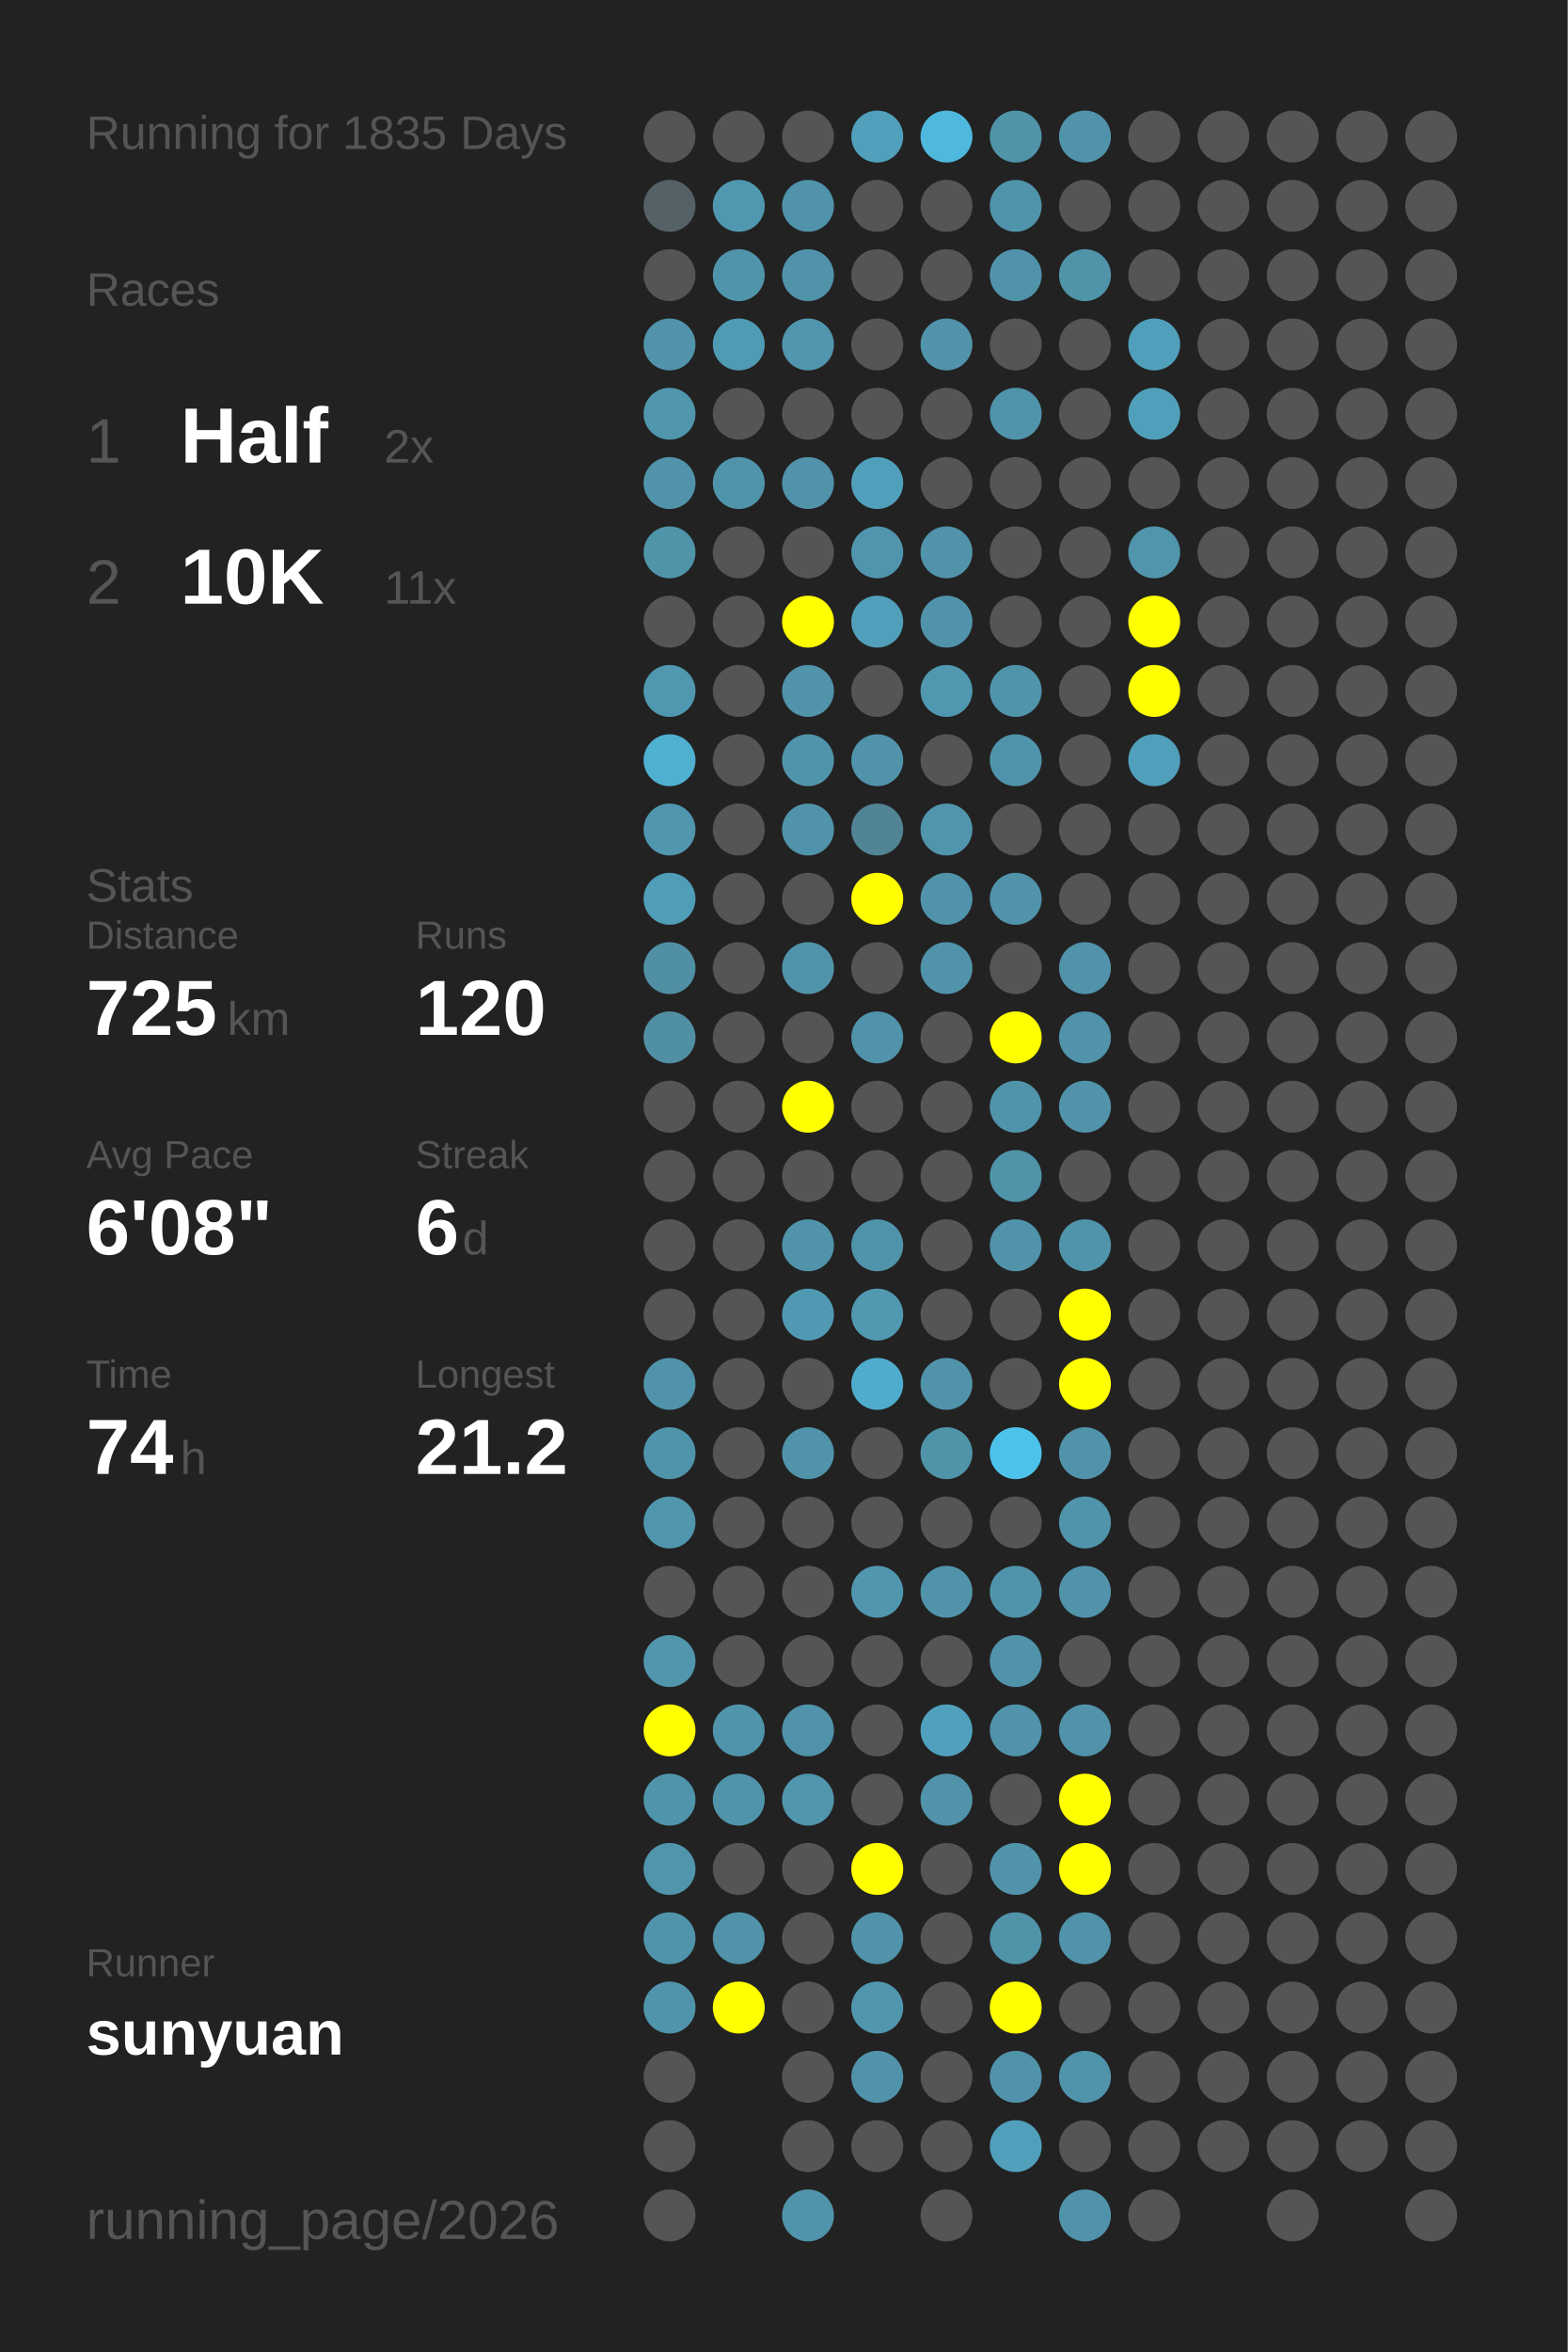
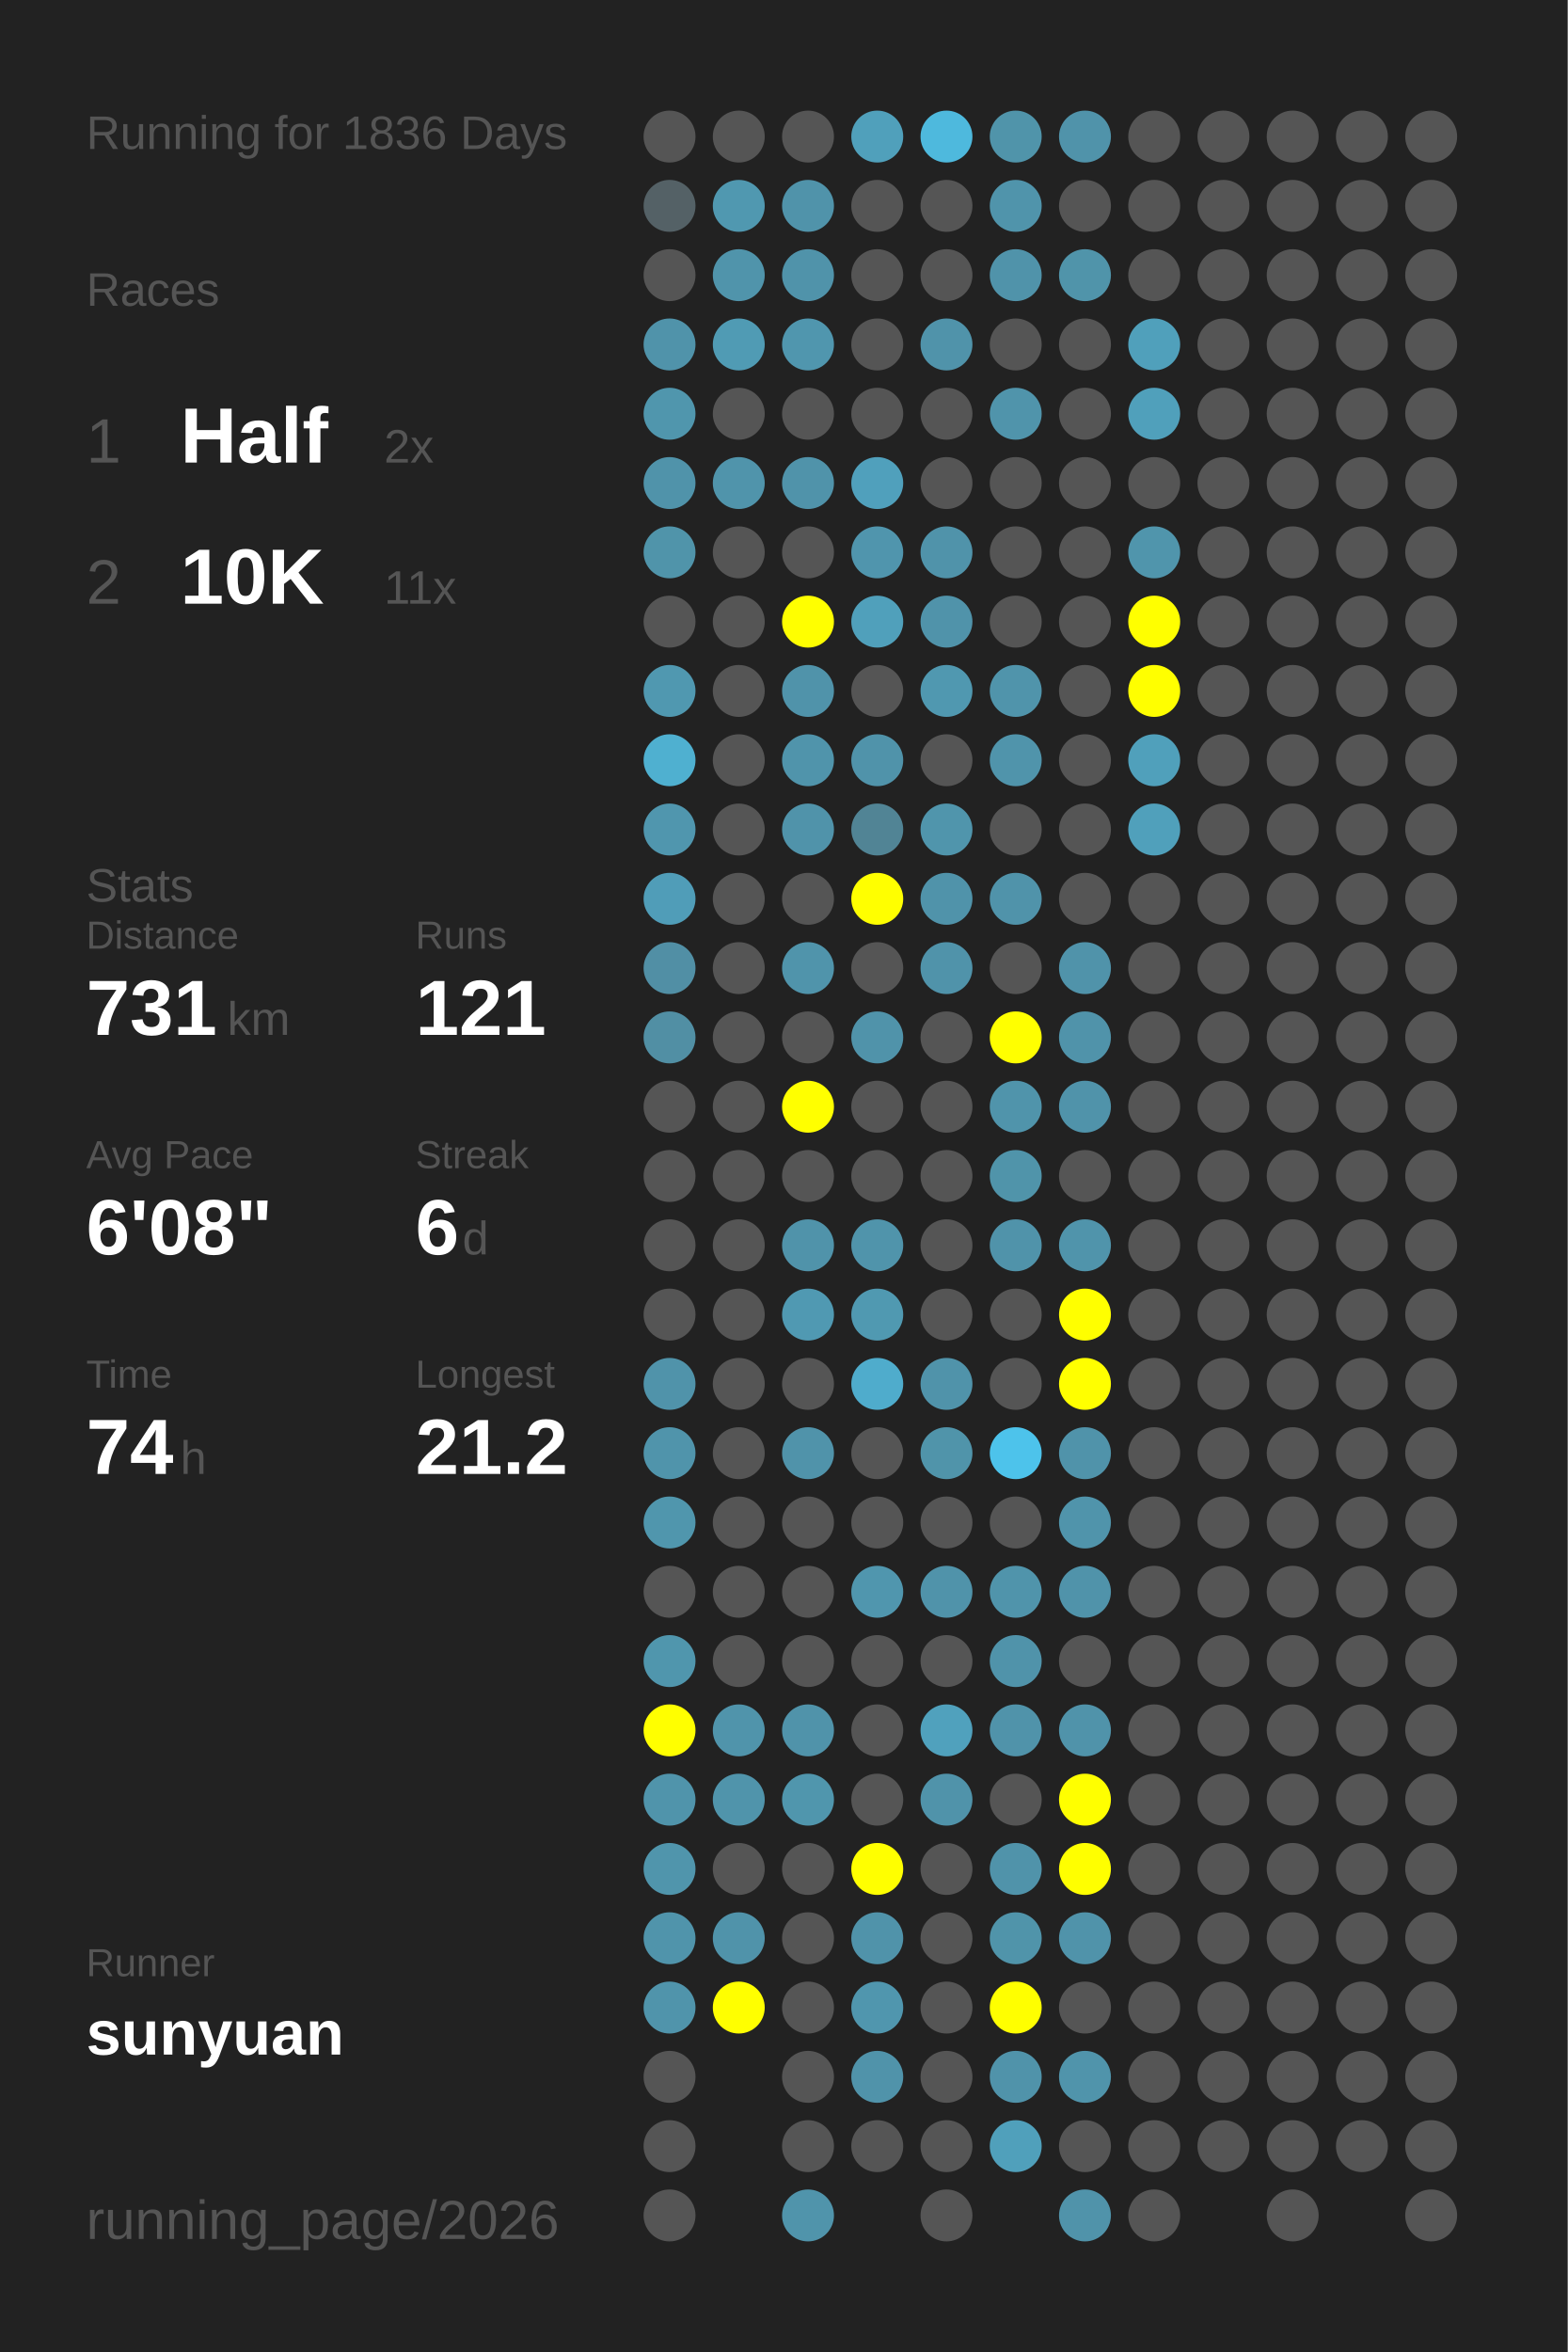
<svg xmlns="http://www.w3.org/2000/svg" baseProfile="full" height="300mm" version="1.1" viewBox="0,0,200,300" width="200mm">
  <defs />
  <rect fill="#222222" height="300" width="200" x="0" y="0" />
-   <text fill="#555555" style="font-size:6px; font-family:Arial;" x="11" y="19">Running for 1835 Days</text>
+   <text fill="#555555" style="font-size:6px; font-family:Arial;" x="11" y="19">Running for 1836 Days</text>
  <text fill="#555555" style="font-size:6px; font-family:Arial;" x="11" y="39">Races</text>
  <text fill="#555555" style="font-size:8px; font-family:Arial;" x="11" y="59">1</text>
  <text fill="#FFFFFF" style="font-size:10px; font-family:Arial; font-weight:bold;" x="23" y="59">Half</text>
  <text fill="#555555" style="font-size:6px; font-family:Arial;" x="49" y="59">2x</text>
  <text fill="#555555" style="font-size:8px; font-family:Arial;" x="11" y="77">2</text>
  <text fill="#FFFFFF" style="font-size:10px; font-family:Arial; font-weight:bold;" x="23" y="77">10K</text>
  <text fill="#555555" style="font-size:6px; font-family:Arial;" x="49" y="77">11x</text>
  <text fill="#555555" style="font-size:6px; font-family:Arial;" x="11" y="115">Stats</text>
  <text fill="#555555" style="font-size:5px; font-family:Arial;" x="11" y="121">Distance</text>
-   <text fill="#FFFFFF" style="font-size:10px; font-family:Arial; font-weight:bold;" x="11" y="132">725</text>
+   <text fill="#FFFFFF" style="font-size:10px; font-family:Arial; font-weight:bold;" x="11" y="132">731</text>
  <text fill="#555555" style="font-size:6px; font-family:Arial;" x="29" y="132">km</text>
  <text fill="#555555" style="font-size:5px; font-family:Arial;" x="53" y="121">Runs</text>
-   <text fill="#FFFFFF" style="font-size:10px; font-family:Arial; font-weight:bold;" x="53" y="132">120</text>
+   <text fill="#FFFFFF" style="font-size:10px; font-family:Arial; font-weight:bold;" x="53" y="132">121</text>
  <text fill="#555555" style="font-size:5px; font-family:Arial;" x="11" y="149">Avg Pace</text>
  <text fill="#FFFFFF" style="font-size:10px; font-family:Arial; font-weight:bold;" x="11" y="160">6'08"</text>
  <text fill="#555555" style="font-size:5px; font-family:Arial;" x="53" y="149">Streak</text>
  <text fill="#FFFFFF" style="font-size:10px; font-family:Arial; font-weight:bold;" x="53" y="160">6</text>
  <text fill="#555555" style="font-size:6px; font-family:Arial;" x="59" y="160">d</text>
  <text fill="#555555" style="font-size:5px; font-family:Arial;" x="11" y="177">Time</text>
  <text fill="#FFFFFF" style="font-size:10px; font-family:Arial; font-weight:bold;" x="11" y="188">74</text>
  <text fill="#555555" style="font-size:6px; font-family:Arial;" x="23" y="188">h</text>
  <text fill="#555555" style="font-size:5px; font-family:Arial;" x="53" y="177">Longest</text>
  <text fill="#FFFFFF" style="font-size:10px; font-family:Arial; font-weight:bold;" x="53" y="188">21.2</text>
  <text fill="#555555" style="font-size:5px; font-family:Arial;" x="11" y="252.065">Runner</text>
  <text fill="#FFFFFF" style="font-size:8px; font-family:Arial; font-weight:bold;" x="11" y="262.065">sunyuan</text>
  <text fill="#555555" style="font-size:7px; font-family:Arial;" x="11" y="285.581">running_page/2026</text>
  <circle cx="85.417" cy="17.419" fill="#555555" r="3.312" />
  <circle cx="85.417" cy="26.258" fill="#546166" r="3.312" />
  <circle cx="85.417" cy="35.097" fill="#555555" r="3.312" />
  <circle cx="85.417" cy="43.935" fill="#5093aa" r="3.312" />
  <circle cx="85.417" cy="52.774" fill="#5096ad" r="3.312" />
  <circle cx="85.417" cy="61.613" fill="#5093aa" r="3.312" />
  <circle cx="85.417" cy="70.452" fill="#5094aa" r="3.312" />
  <circle cx="85.417" cy="79.29" fill="#555555" r="3.312" />
  <circle cx="85.417" cy="88.129" fill="#5098b0" r="3.312" />
  <circle cx="85.417" cy="96.968" fill="#4fb0d0" r="3.312" />
  <circle cx="85.417" cy="105.806" fill="#5096ae" r="3.312" />
  <circle cx="85.417" cy="114.645" fill="#509db8" r="3.312" />
  <circle cx="85.417" cy="123.484" fill="#518fa5" r="3.312" />
  <circle cx="85.417" cy="132.323" fill="#518fa4" r="3.312" />
  <circle cx="85.417" cy="141.161" fill="#555555" r="3.312" />
  <circle cx="85.417" cy="150" fill="#555555" r="3.312" />
  <circle cx="85.417" cy="158.839" fill="#555555" r="3.312" />
  <circle cx="85.417" cy="167.677" fill="#555555" r="3.312" />
  <circle cx="85.417" cy="176.516" fill="#5093aa" r="3.312" />
  <circle cx="85.417" cy="185.355" fill="#5094ab" r="3.312" />
  <circle cx="85.417" cy="194.194" fill="#5096ad" r="3.312" />
  <circle cx="85.417" cy="203.032" fill="#555555" r="3.312" />
  <circle cx="85.417" cy="211.871" fill="#5096ad" r="3.312" />
  <circle cx="85.417" cy="220.71" fill="#FFFF00" r="3.312" />
  <circle cx="85.417" cy="229.548" fill="#5094ab" r="3.312" />
  <circle cx="85.417" cy="238.387" fill="#5095ac" r="3.312" />
  <circle cx="85.417" cy="247.226" fill="#5094ab" r="3.312" />
  <circle cx="85.417" cy="256.065" fill="#5094ab" r="3.312" />
  <circle cx="85.417" cy="264.903" fill="#555555" r="3.312" />
  <circle cx="85.417" cy="273.742" fill="#555555" r="3.312" />
  <circle cx="85.417" cy="282.581" fill="#555555" r="3.312" />
  <circle cx="94.25" cy="17.419" fill="#555555" r="3.312" />
  <circle cx="94.25" cy="26.258" fill="#5098b0" r="3.312" />
  <circle cx="94.25" cy="35.097" fill="#5094ab" r="3.312" />
  <circle cx="94.25" cy="43.935" fill="#509bb4" r="3.312" />
  <circle cx="94.25" cy="52.774" fill="#555555" r="3.312" />
  <circle cx="94.25" cy="61.613" fill="#5094ab" r="3.312" />
  <circle cx="94.25" cy="70.452" fill="#555555" r="3.312" />
  <circle cx="94.25" cy="79.29" fill="#555555" r="3.312" />
  <circle cx="94.25" cy="88.129" fill="#555555" r="3.312" />
  <circle cx="94.25" cy="96.968" fill="#555555" r="3.312" />
  <circle cx="94.25" cy="105.806" fill="#555555" r="3.312" />
  <circle cx="94.25" cy="114.645" fill="#555555" r="3.312" />
  <circle cx="94.25" cy="123.484" fill="#555555" r="3.312" />
  <circle cx="94.25" cy="132.323" fill="#555555" r="3.312" />
  <circle cx="94.25" cy="141.161" fill="#555555" r="3.312" />
  <circle cx="94.25" cy="150" fill="#555555" r="3.312" />
  <circle cx="94.25" cy="158.839" fill="#555555" r="3.312" />
  <circle cx="94.25" cy="167.677" fill="#555555" r="3.312" />
  <circle cx="94.25" cy="176.516" fill="#555555" r="3.312" />
  <circle cx="94.25" cy="185.355" fill="#555555" r="3.312" />
  <circle cx="94.25" cy="194.194" fill="#555555" r="3.312" />
  <circle cx="94.25" cy="203.032" fill="#555555" r="3.312" />
  <circle cx="94.25" cy="211.871" fill="#555555" r="3.312" />
  <circle cx="94.25" cy="220.71" fill="#5094ab" r="3.312" />
  <circle cx="94.25" cy="229.548" fill="#5094ab" r="3.312" />
  <circle cx="94.25" cy="238.387" fill="#555555" r="3.312" />
  <circle cx="94.25" cy="247.226" fill="#5093aa" r="3.312" />
  <circle cx="94.25" cy="256.065" fill="#FFFF00" r="3.312" />
  <circle cx="103.083" cy="17.419" fill="#555555" r="3.312" />
  <circle cx="103.083" cy="26.258" fill="#5093aa" r="3.312" />
  <circle cx="103.083" cy="35.097" fill="#5093aa" r="3.312" />
  <circle cx="103.083" cy="43.935" fill="#5096ae" r="3.312" />
  <circle cx="103.083" cy="52.774" fill="#555555" r="3.312" />
  <circle cx="103.083" cy="61.613" fill="#5093aa" r="3.312" />
  <circle cx="103.083" cy="70.452" fill="#555555" r="3.312" />
  <circle cx="103.083" cy="79.29" fill="#FFFF00" r="3.312" />
  <circle cx="103.083" cy="88.129" fill="#5093aa" r="3.312" />
  <circle cx="103.083" cy="96.968" fill="#5094ab" r="3.312" />
  <circle cx="103.083" cy="105.806" fill="#5093aa" r="3.312" />
  <circle cx="103.083" cy="114.645" fill="#555555" r="3.312" />
  <circle cx="103.083" cy="123.484" fill="#5094ab" r="3.312" />
  <circle cx="103.083" cy="132.323" fill="#555555" r="3.312" />
  <circle cx="103.083" cy="141.161" fill="#FFFF00" r="3.312" />
  <circle cx="103.083" cy="150" fill="#555555" r="3.312" />
  <circle cx="103.083" cy="158.839" fill="#5093aa" r="3.312" />
  <circle cx="103.083" cy="167.677" fill="#5099b2" r="3.312" />
  <circle cx="103.083" cy="176.516" fill="#555555" r="3.312" />
  <circle cx="103.083" cy="185.355" fill="#5093aa" r="3.312" />
  <circle cx="103.083" cy="194.194" fill="#555555" r="3.312" />
  <circle cx="103.083" cy="203.032" fill="#555555" r="3.312" />
  <circle cx="103.083" cy="211.871" fill="#555555" r="3.312" />
  <circle cx="103.083" cy="220.71" fill="#5093aa" r="3.312" />
  <circle cx="103.083" cy="229.548" fill="#5096ad" r="3.312" />
  <circle cx="103.083" cy="238.387" fill="#555555" r="3.312" />
  <circle cx="103.083" cy="247.226" fill="#555555" r="3.312" />
  <circle cx="103.083" cy="256.065" fill="#555555" r="3.312" />
  <circle cx="103.083" cy="264.903" fill="#555555" r="3.312" />
  <circle cx="103.083" cy="273.742" fill="#555555" r="3.312" />
  <circle cx="103.083" cy="282.581" fill="#5094ab" r="3.312" />
  <circle cx="111.917" cy="17.419" fill="#50a0bb" r="3.312" />
  <circle cx="111.917" cy="26.258" fill="#555555" r="3.312" />
  <circle cx="111.917" cy="35.097" fill="#555555" r="3.312" />
  <circle cx="111.917" cy="43.935" fill="#555555" r="3.312" />
  <circle cx="111.917" cy="52.774" fill="#555555" r="3.312" />
  <circle cx="111.917" cy="61.613" fill="#50a0bc" r="3.312" />
  <circle cx="111.917" cy="70.452" fill="#5095ad" r="3.312" />
  <circle cx="111.917" cy="79.29" fill="#50a0bb" r="3.312" />
  <circle cx="111.917" cy="88.129" fill="#555555" r="3.312" />
  <circle cx="111.917" cy="96.968" fill="#5093aa" r="3.312" />
  <circle cx="111.917" cy="105.806" fill="#518495" r="3.312" />
  <circle cx="111.917" cy="114.645" fill="#FFFF00" r="3.312" />
  <circle cx="111.917" cy="123.484" fill="#555555" r="3.312" />
  <circle cx="111.917" cy="132.323" fill="#5093aa" r="3.312" />
  <circle cx="111.917" cy="141.161" fill="#555555" r="3.312" />
  <circle cx="111.917" cy="150" fill="#555555" r="3.312" />
  <circle cx="111.917" cy="158.839" fill="#5094ab" r="3.312" />
  <circle cx="111.917" cy="167.677" fill="#5099b1" r="3.312" />
  <circle cx="111.917" cy="176.516" fill="#4faccc" r="3.312" />
  <circle cx="111.917" cy="185.355" fill="#555555" r="3.312" />
  <circle cx="111.917" cy="194.194" fill="#555555" r="3.312" />
  <circle cx="111.917" cy="203.032" fill="#5096ae" r="3.312" />
  <circle cx="111.917" cy="211.871" fill="#555555" r="3.312" />
  <circle cx="111.917" cy="220.71" fill="#555555" r="3.312" />
  <circle cx="111.917" cy="229.548" fill="#555555" r="3.312" />
  <circle cx="111.917" cy="238.387" fill="#FFFF00" r="3.312" />
  <circle cx="111.917" cy="247.226" fill="#5093aa" r="3.312" />
  <circle cx="111.917" cy="256.065" fill="#5096ae" r="3.312" />
  <circle cx="111.917" cy="264.903" fill="#5093aa" r="3.312" />
  <circle cx="111.917" cy="273.742" fill="#555555" r="3.312" />
  <circle cx="120.75" cy="17.419" fill="#4eb9dd" r="3.312" />
  <circle cx="120.75" cy="26.258" fill="#555555" r="3.312" />
  <circle cx="120.75" cy="35.097" fill="#555555" r="3.312" />
  <circle cx="120.75" cy="43.935" fill="#5093aa" r="3.312" />
  <circle cx="120.75" cy="52.774" fill="#555555" r="3.312" />
  <circle cx="120.75" cy="61.613" fill="#555555" r="3.312" />
  <circle cx="120.75" cy="70.452" fill="#5093aa" r="3.312" />
  <circle cx="120.75" cy="79.29" fill="#5093aa" r="3.312" />
  <circle cx="120.75" cy="88.129" fill="#5098b0" r="3.312" />
  <circle cx="120.75" cy="96.968" fill="#555555" r="3.312" />
  <circle cx="120.75" cy="105.806" fill="#5095ac" r="3.312" />
  <circle cx="120.75" cy="114.645" fill="#5093aa" r="3.312" />
  <circle cx="120.75" cy="123.484" fill="#5093aa" r="3.312" />
  <circle cx="120.75" cy="132.323" fill="#555555" r="3.312" />
  <circle cx="120.75" cy="141.161" fill="#555555" r="3.312" />
  <circle cx="120.75" cy="150" fill="#555555" r="3.312" />
  <circle cx="120.75" cy="158.839" fill="#555555" r="3.312" />
  <circle cx="120.75" cy="167.677" fill="#555555" r="3.312" />
  <circle cx="120.75" cy="176.516" fill="#5093aa" r="3.312" />
  <circle cx="120.75" cy="185.355" fill="#5094aa" r="3.312" />
  <circle cx="120.75" cy="194.194" fill="#555555" r="3.312" />
  <circle cx="120.75" cy="203.032" fill="#5093aa" r="3.312" />
  <circle cx="120.75" cy="211.871" fill="#555555" r="3.312" />
  <circle cx="120.75" cy="220.71" fill="#50a1bd" r="3.312" />
  <circle cx="120.75" cy="229.548" fill="#5093aa" r="3.312" />
  <circle cx="120.75" cy="238.387" fill="#555555" r="3.312" />
  <circle cx="120.75" cy="247.226" fill="#555555" r="3.312" />
  <circle cx="120.75" cy="256.065" fill="#555555" r="3.312" />
  <circle cx="120.75" cy="264.903" fill="#555555" r="3.312" />
  <circle cx="120.75" cy="273.742" fill="#555555" r="3.312" />
  <circle cx="120.75" cy="282.581" fill="#555555" r="3.312" />
  <circle cx="129.583" cy="17.419" fill="#5094aa" r="3.312" />
  <circle cx="129.583" cy="26.258" fill="#5094ab" r="3.312" />
  <circle cx="129.583" cy="35.097" fill="#5093aa" r="3.312" />
  <circle cx="129.583" cy="43.935" fill="#555555" r="3.312" />
  <circle cx="129.583" cy="52.774" fill="#5094ab" r="3.312" />
  <circle cx="129.583" cy="61.613" fill="#555555" r="3.312" />
  <circle cx="129.583" cy="70.452" fill="#555555" r="3.312" />
  <circle cx="129.583" cy="79.29" fill="#555555" r="3.312" />
  <circle cx="129.583" cy="88.129" fill="#5094ab" r="3.312" />
  <circle cx="129.583" cy="96.968" fill="#5094ab" r="3.312" />
  <circle cx="129.583" cy="105.806" fill="#555555" r="3.312" />
  <circle cx="129.583" cy="114.645" fill="#5093aa" r="3.312" />
  <circle cx="129.583" cy="123.484" fill="#555555" r="3.312" />
  <circle cx="129.583" cy="132.323" fill="#FFFF00" r="3.312" />
  <circle cx="129.583" cy="141.161" fill="#5094ab" r="3.312" />
  <circle cx="129.583" cy="150" fill="#5094aa" r="3.312" />
  <circle cx="129.583" cy="158.839" fill="#5093aa" r="3.312" />
  <circle cx="129.583" cy="167.677" fill="#555555" r="3.312" />
  <circle cx="129.583" cy="176.516" fill="#555555" r="3.312" />
  <circle cx="129.583" cy="185.355" fill="#4dc3eb" r="3.312" />
  <circle cx="129.583" cy="194.194" fill="#555555" r="3.312" />
  <circle cx="129.583" cy="203.032" fill="#5094ab" r="3.312" />
  <circle cx="129.583" cy="211.871" fill="#5093aa" r="3.312" />
  <circle cx="129.583" cy="220.71" fill="#5093aa" r="3.312" />
  <circle cx="129.583" cy="229.548" fill="#555555" r="3.312" />
  <circle cx="129.583" cy="238.387" fill="#5093aa" r="3.312" />
  <circle cx="129.583" cy="247.226" fill="#5094aa" r="3.312" />
  <circle cx="129.583" cy="256.065" fill="#FFFF00" r="3.312" />
  <circle cx="129.583" cy="264.903" fill="#5093aa" r="3.312" />
  <circle cx="129.583" cy="273.742" fill="#50a0bb" r="3.312" />
  <circle cx="138.417" cy="17.419" fill="#5093aa" r="3.312" />
  <circle cx="138.417" cy="26.258" fill="#555555" r="3.312" />
  <circle cx="138.417" cy="35.097" fill="#5094aa" r="3.312" />
  <circle cx="138.417" cy="43.935" fill="#555555" r="3.312" />
  <circle cx="138.417" cy="52.774" fill="#555555" r="3.312" />
  <circle cx="138.417" cy="61.613" fill="#555555" r="3.312" />
  <circle cx="138.417" cy="70.452" fill="#555555" r="3.312" />
  <circle cx="138.417" cy="79.29" fill="#555555" r="3.312" />
  <circle cx="138.417" cy="88.129" fill="#555555" r="3.312" />
  <circle cx="138.417" cy="96.968" fill="#555555" r="3.312" />
  <circle cx="138.417" cy="105.806" fill="#555555" r="3.312" />
  <circle cx="138.417" cy="114.645" fill="#555555" r="3.312" />
  <circle cx="138.417" cy="123.484" fill="#5093aa" r="3.312" />
  <circle cx="138.417" cy="132.323" fill="#5093aa" r="3.312" />
  <circle cx="138.417" cy="141.161" fill="#5093aa" r="3.312" />
  <circle cx="138.417" cy="150" fill="#555555" r="3.312" />
  <circle cx="138.417" cy="158.839" fill="#5094ab" r="3.312" />
  <circle cx="138.417" cy="167.677" fill="#FFFF00" r="3.312" />
  <circle cx="138.417" cy="176.516" fill="#FFFF00" r="3.312" />
  <circle cx="138.417" cy="185.355" fill="#5093aa" r="3.312" />
  <circle cx="138.417" cy="194.194" fill="#5094ab" r="3.312" />
  <circle cx="138.417" cy="203.032" fill="#5093aa" r="3.312" />
  <circle cx="138.417" cy="211.871" fill="#555555" r="3.312" />
  <circle cx="138.417" cy="220.71" fill="#5093aa" r="3.312" />
  <circle cx="138.417" cy="229.548" fill="#FFFF00" r="3.312" />
  <circle cx="138.417" cy="238.387" fill="#FFFF00" r="3.312" />
  <circle cx="138.417" cy="247.226" fill="#5093aa" r="3.312" />
  <circle cx="138.417" cy="256.065" fill="#555555" r="3.312" />
  <circle cx="138.417" cy="264.903" fill="#5094ab" r="3.312" />
  <circle cx="138.417" cy="273.742" fill="#555555" r="3.312" />
  <circle cx="138.417" cy="282.581" fill="#5093aa" r="3.312" />
  <circle cx="147.25" cy="17.419" fill="#555555" r="3.312" />
  <circle cx="147.25" cy="26.258" fill="#555555" r="3.312" />
  <circle cx="147.25" cy="35.097" fill="#555555" r="3.312" />
  <circle cx="147.25" cy="43.935" fill="#50a0bb" r="3.312" />
  <circle cx="147.25" cy="52.774" fill="#50a0bb" r="3.312" />
  <circle cx="147.25" cy="61.613" fill="#555555" r="3.312" />
  <circle cx="147.25" cy="70.452" fill="#5095ac" r="3.312" />
  <circle cx="147.25" cy="79.29" fill="#FFFF00" r="3.312" />
  <circle cx="147.25" cy="88.129" fill="#FFFF00" r="3.312" />
  <circle cx="147.25" cy="96.968" fill="#50a0bb" r="3.312" />
-   <circle cx="147.25" cy="105.806" fill="#555555" r="3.312" />
+   <circle cx="147.25" cy="105.806" fill="#50a0bb" r="3.312" />
  <circle cx="147.25" cy="114.645" fill="#555555" r="3.312" />
  <circle cx="147.25" cy="123.484" fill="#555555" r="3.312" />
  <circle cx="147.25" cy="132.323" fill="#555555" r="3.312" />
  <circle cx="147.25" cy="141.161" fill="#555555" r="3.312" />
  <circle cx="147.25" cy="150" fill="#555555" r="3.312" />
  <circle cx="147.25" cy="158.839" fill="#555555" r="3.312" />
  <circle cx="147.25" cy="167.677" fill="#555555" r="3.312" />
  <circle cx="147.25" cy="176.516" fill="#555555" r="3.312" />
  <circle cx="147.25" cy="185.355" fill="#555555" r="3.312" />
  <circle cx="147.25" cy="194.194" fill="#555555" r="3.312" />
  <circle cx="147.25" cy="203.032" fill="#555555" r="3.312" />
  <circle cx="147.25" cy="211.871" fill="#555555" r="3.312" />
  <circle cx="147.25" cy="220.71" fill="#555555" r="3.312" />
  <circle cx="147.25" cy="229.548" fill="#555555" r="3.312" />
  <circle cx="147.25" cy="238.387" fill="#555555" r="3.312" />
  <circle cx="147.25" cy="247.226" fill="#555555" r="3.312" />
  <circle cx="147.25" cy="256.065" fill="#555555" r="3.312" />
  <circle cx="147.25" cy="264.903" fill="#555555" r="3.312" />
  <circle cx="147.25" cy="273.742" fill="#555555" r="3.312" />
  <circle cx="147.25" cy="282.581" fill="#555555" r="3.312" />
  <circle cx="156.083" cy="17.419" fill="#555555" r="3.312" />
  <circle cx="156.083" cy="26.258" fill="#555555" r="3.312" />
  <circle cx="156.083" cy="35.097" fill="#555555" r="3.312" />
  <circle cx="156.083" cy="43.935" fill="#555555" r="3.312" />
  <circle cx="156.083" cy="52.774" fill="#555555" r="3.312" />
  <circle cx="156.083" cy="61.613" fill="#555555" r="3.312" />
  <circle cx="156.083" cy="70.452" fill="#555555" r="3.312" />
  <circle cx="156.083" cy="79.29" fill="#555555" r="3.312" />
  <circle cx="156.083" cy="88.129" fill="#555555" r="3.312" />
  <circle cx="156.083" cy="96.968" fill="#555555" r="3.312" />
  <circle cx="156.083" cy="105.806" fill="#555555" r="3.312" />
  <circle cx="156.083" cy="114.645" fill="#555555" r="3.312" />
  <circle cx="156.083" cy="123.484" fill="#555555" r="3.312" />
  <circle cx="156.083" cy="132.323" fill="#555555" r="3.312" />
  <circle cx="156.083" cy="141.161" fill="#555555" r="3.312" />
  <circle cx="156.083" cy="150" fill="#555555" r="3.312" />
  <circle cx="156.083" cy="158.839" fill="#555555" r="3.312" />
  <circle cx="156.083" cy="167.677" fill="#555555" r="3.312" />
  <circle cx="156.083" cy="176.516" fill="#555555" r="3.312" />
  <circle cx="156.083" cy="185.355" fill="#555555" r="3.312" />
  <circle cx="156.083" cy="194.194" fill="#555555" r="3.312" />
  <circle cx="156.083" cy="203.032" fill="#555555" r="3.312" />
  <circle cx="156.083" cy="211.871" fill="#555555" r="3.312" />
  <circle cx="156.083" cy="220.71" fill="#555555" r="3.312" />
  <circle cx="156.083" cy="229.548" fill="#555555" r="3.312" />
  <circle cx="156.083" cy="238.387" fill="#555555" r="3.312" />
  <circle cx="156.083" cy="247.226" fill="#555555" r="3.312" />
  <circle cx="156.083" cy="256.065" fill="#555555" r="3.312" />
  <circle cx="156.083" cy="264.903" fill="#555555" r="3.312" />
  <circle cx="156.083" cy="273.742" fill="#555555" r="3.312" />
  <circle cx="164.917" cy="17.419" fill="#555555" r="3.312" />
  <circle cx="164.917" cy="26.258" fill="#555555" r="3.312" />
  <circle cx="164.917" cy="35.097" fill="#555555" r="3.312" />
  <circle cx="164.917" cy="43.935" fill="#555555" r="3.312" />
  <circle cx="164.917" cy="52.774" fill="#555555" r="3.312" />
  <circle cx="164.917" cy="61.613" fill="#555555" r="3.312" />
  <circle cx="164.917" cy="70.452" fill="#555555" r="3.312" />
  <circle cx="164.917" cy="79.29" fill="#555555" r="3.312" />
  <circle cx="164.917" cy="88.129" fill="#555555" r="3.312" />
  <circle cx="164.917" cy="96.968" fill="#555555" r="3.312" />
  <circle cx="164.917" cy="105.806" fill="#555555" r="3.312" />
  <circle cx="164.917" cy="114.645" fill="#555555" r="3.312" />
  <circle cx="164.917" cy="123.484" fill="#555555" r="3.312" />
  <circle cx="164.917" cy="132.323" fill="#555555" r="3.312" />
  <circle cx="164.917" cy="141.161" fill="#555555" r="3.312" />
  <circle cx="164.917" cy="150" fill="#555555" r="3.312" />
  <circle cx="164.917" cy="158.839" fill="#555555" r="3.312" />
  <circle cx="164.917" cy="167.677" fill="#555555" r="3.312" />
  <circle cx="164.917" cy="176.516" fill="#555555" r="3.312" />
  <circle cx="164.917" cy="185.355" fill="#555555" r="3.312" />
  <circle cx="164.917" cy="194.194" fill="#555555" r="3.312" />
  <circle cx="164.917" cy="203.032" fill="#555555" r="3.312" />
  <circle cx="164.917" cy="211.871" fill="#555555" r="3.312" />
  <circle cx="164.917" cy="220.71" fill="#555555" r="3.312" />
  <circle cx="164.917" cy="229.548" fill="#555555" r="3.312" />
  <circle cx="164.917" cy="238.387" fill="#555555" r="3.312" />
  <circle cx="164.917" cy="247.226" fill="#555555" r="3.312" />
  <circle cx="164.917" cy="256.065" fill="#555555" r="3.312" />
  <circle cx="164.917" cy="264.903" fill="#555555" r="3.312" />
  <circle cx="164.917" cy="273.742" fill="#555555" r="3.312" />
  <circle cx="164.917" cy="282.581" fill="#555555" r="3.312" />
  <circle cx="173.75" cy="17.419" fill="#555555" r="3.312" />
  <circle cx="173.75" cy="26.258" fill="#555555" r="3.312" />
  <circle cx="173.75" cy="35.097" fill="#555555" r="3.312" />
  <circle cx="173.75" cy="43.935" fill="#555555" r="3.312" />
  <circle cx="173.75" cy="52.774" fill="#555555" r="3.312" />
  <circle cx="173.75" cy="61.613" fill="#555555" r="3.312" />
  <circle cx="173.75" cy="70.452" fill="#555555" r="3.312" />
  <circle cx="173.75" cy="79.29" fill="#555555" r="3.312" />
  <circle cx="173.75" cy="88.129" fill="#555555" r="3.312" />
  <circle cx="173.75" cy="96.968" fill="#555555" r="3.312" />
  <circle cx="173.75" cy="105.806" fill="#555555" r="3.312" />
  <circle cx="173.75" cy="114.645" fill="#555555" r="3.312" />
  <circle cx="173.75" cy="123.484" fill="#555555" r="3.312" />
  <circle cx="173.75" cy="132.323" fill="#555555" r="3.312" />
  <circle cx="173.75" cy="141.161" fill="#555555" r="3.312" />
  <circle cx="173.75" cy="150" fill="#555555" r="3.312" />
  <circle cx="173.75" cy="158.839" fill="#555555" r="3.312" />
  <circle cx="173.75" cy="167.677" fill="#555555" r="3.312" />
  <circle cx="173.75" cy="176.516" fill="#555555" r="3.312" />
  <circle cx="173.75" cy="185.355" fill="#555555" r="3.312" />
  <circle cx="173.75" cy="194.194" fill="#555555" r="3.312" />
  <circle cx="173.75" cy="203.032" fill="#555555" r="3.312" />
  <circle cx="173.75" cy="211.871" fill="#555555" r="3.312" />
  <circle cx="173.75" cy="220.71" fill="#555555" r="3.312" />
  <circle cx="173.75" cy="229.548" fill="#555555" r="3.312" />
  <circle cx="173.75" cy="238.387" fill="#555555" r="3.312" />
  <circle cx="173.75" cy="247.226" fill="#555555" r="3.312" />
  <circle cx="173.75" cy="256.065" fill="#555555" r="3.312" />
  <circle cx="173.75" cy="264.903" fill="#555555" r="3.312" />
  <circle cx="173.75" cy="273.742" fill="#555555" r="3.312" />
  <circle cx="182.583" cy="17.419" fill="#555555" r="3.312" />
  <circle cx="182.583" cy="26.258" fill="#555555" r="3.312" />
  <circle cx="182.583" cy="35.097" fill="#555555" r="3.312" />
  <circle cx="182.583" cy="43.935" fill="#555555" r="3.312" />
  <circle cx="182.583" cy="52.774" fill="#555555" r="3.312" />
  <circle cx="182.583" cy="61.613" fill="#555555" r="3.312" />
  <circle cx="182.583" cy="70.452" fill="#555555" r="3.312" />
  <circle cx="182.583" cy="79.29" fill="#555555" r="3.312" />
  <circle cx="182.583" cy="88.129" fill="#555555" r="3.312" />
  <circle cx="182.583" cy="96.968" fill="#555555" r="3.312" />
  <circle cx="182.583" cy="105.806" fill="#555555" r="3.312" />
  <circle cx="182.583" cy="114.645" fill="#555555" r="3.312" />
  <circle cx="182.583" cy="123.484" fill="#555555" r="3.312" />
  <circle cx="182.583" cy="132.323" fill="#555555" r="3.312" />
  <circle cx="182.583" cy="141.161" fill="#555555" r="3.312" />
  <circle cx="182.583" cy="150" fill="#555555" r="3.312" />
  <circle cx="182.583" cy="158.839" fill="#555555" r="3.312" />
  <circle cx="182.583" cy="167.677" fill="#555555" r="3.312" />
  <circle cx="182.583" cy="176.516" fill="#555555" r="3.312" />
  <circle cx="182.583" cy="185.355" fill="#555555" r="3.312" />
  <circle cx="182.583" cy="194.194" fill="#555555" r="3.312" />
  <circle cx="182.583" cy="203.032" fill="#555555" r="3.312" />
  <circle cx="182.583" cy="211.871" fill="#555555" r="3.312" />
  <circle cx="182.583" cy="220.71" fill="#555555" r="3.312" />
  <circle cx="182.583" cy="229.548" fill="#555555" r="3.312" />
  <circle cx="182.583" cy="238.387" fill="#555555" r="3.312" />
  <circle cx="182.583" cy="247.226" fill="#555555" r="3.312" />
  <circle cx="182.583" cy="256.065" fill="#555555" r="3.312" />
  <circle cx="182.583" cy="264.903" fill="#555555" r="3.312" />
  <circle cx="182.583" cy="273.742" fill="#555555" r="3.312" />
  <circle cx="182.583" cy="282.581" fill="#555555" r="3.312" />
</svg>
